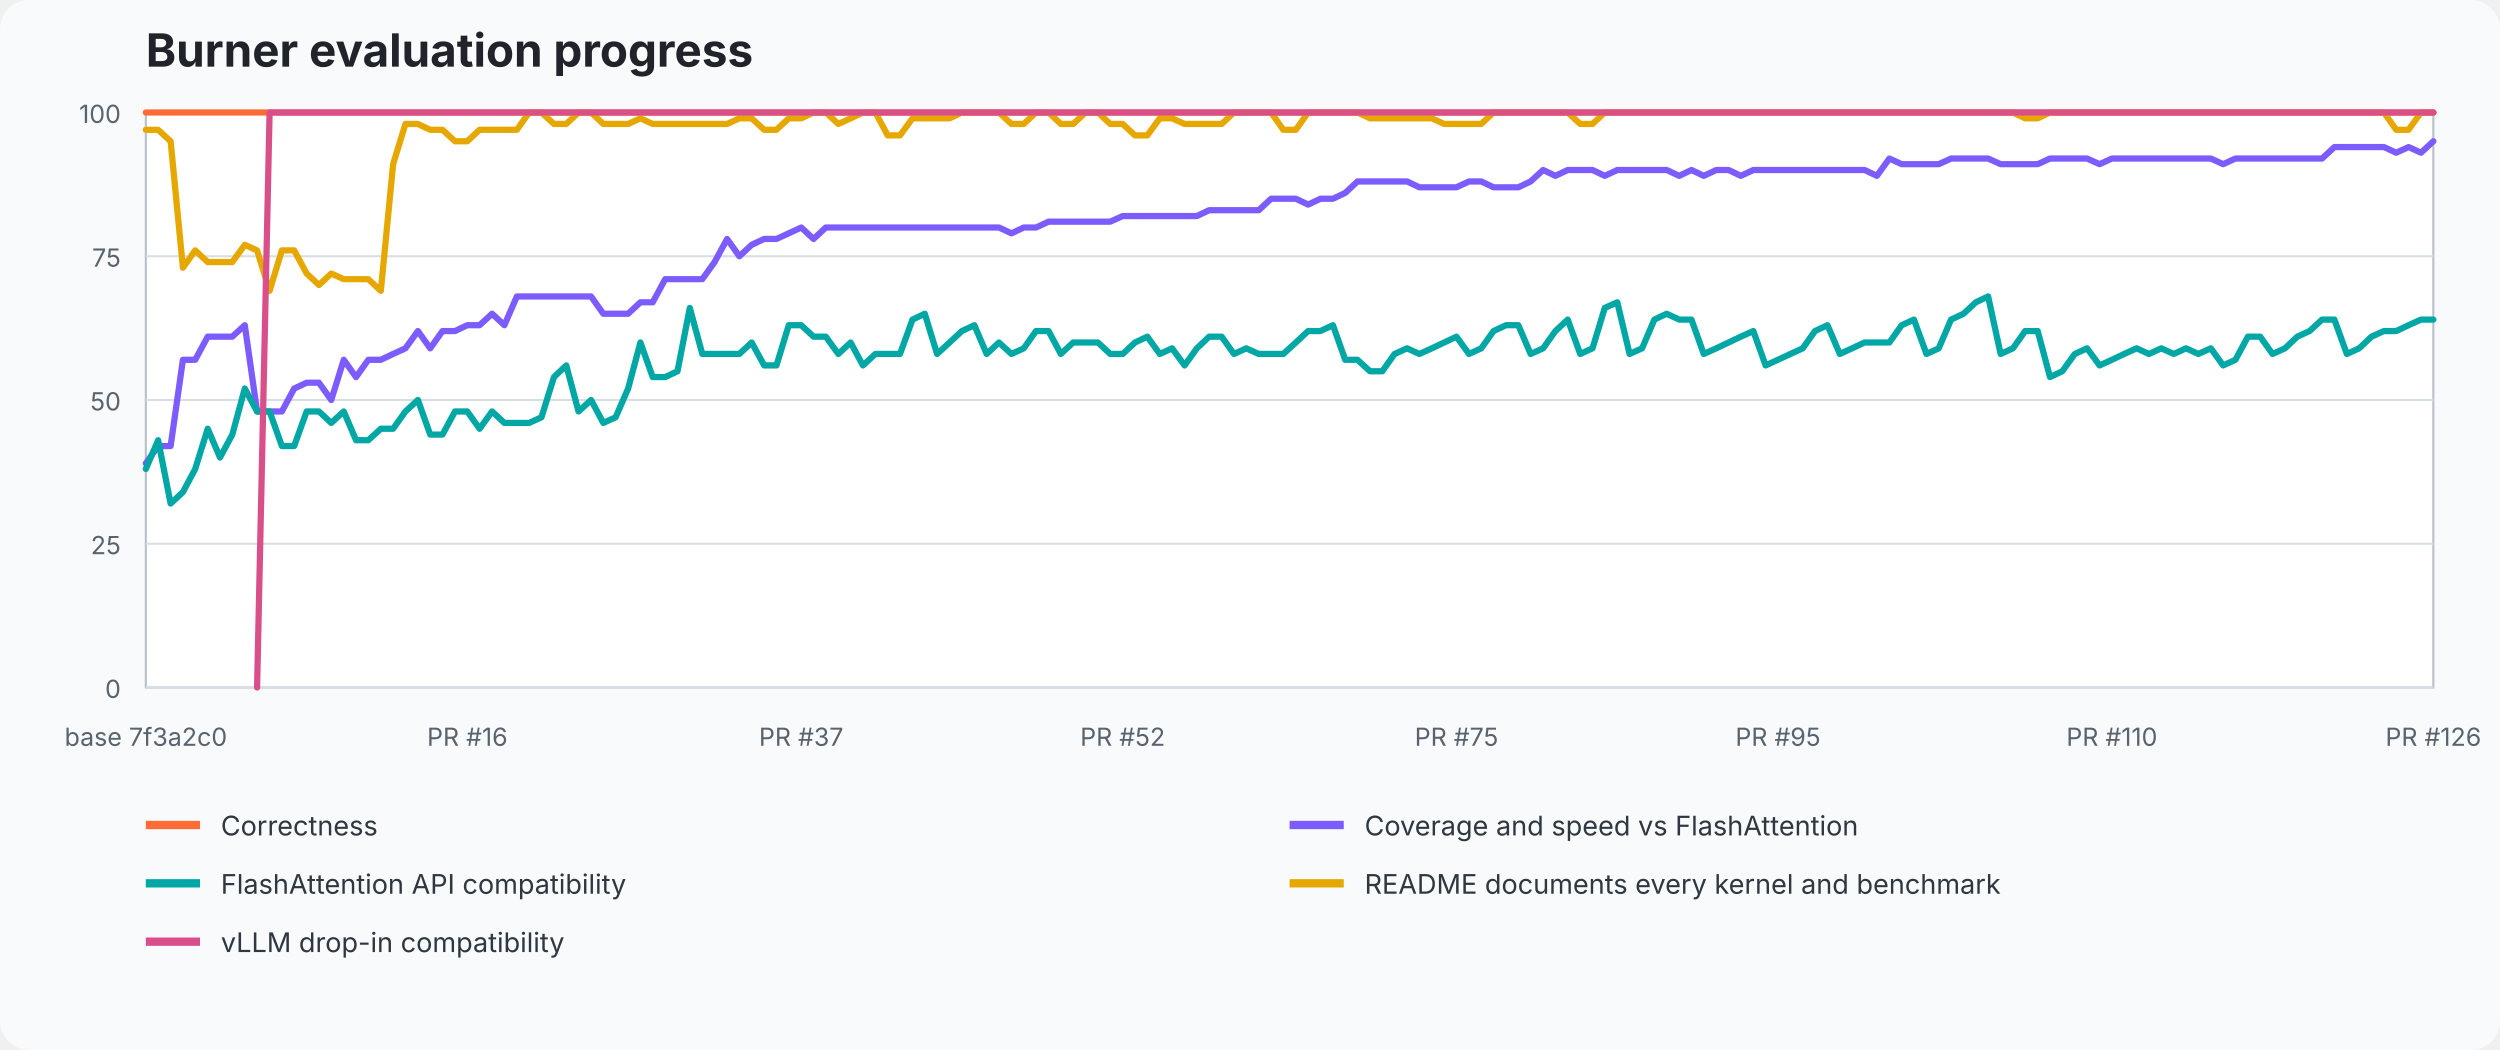
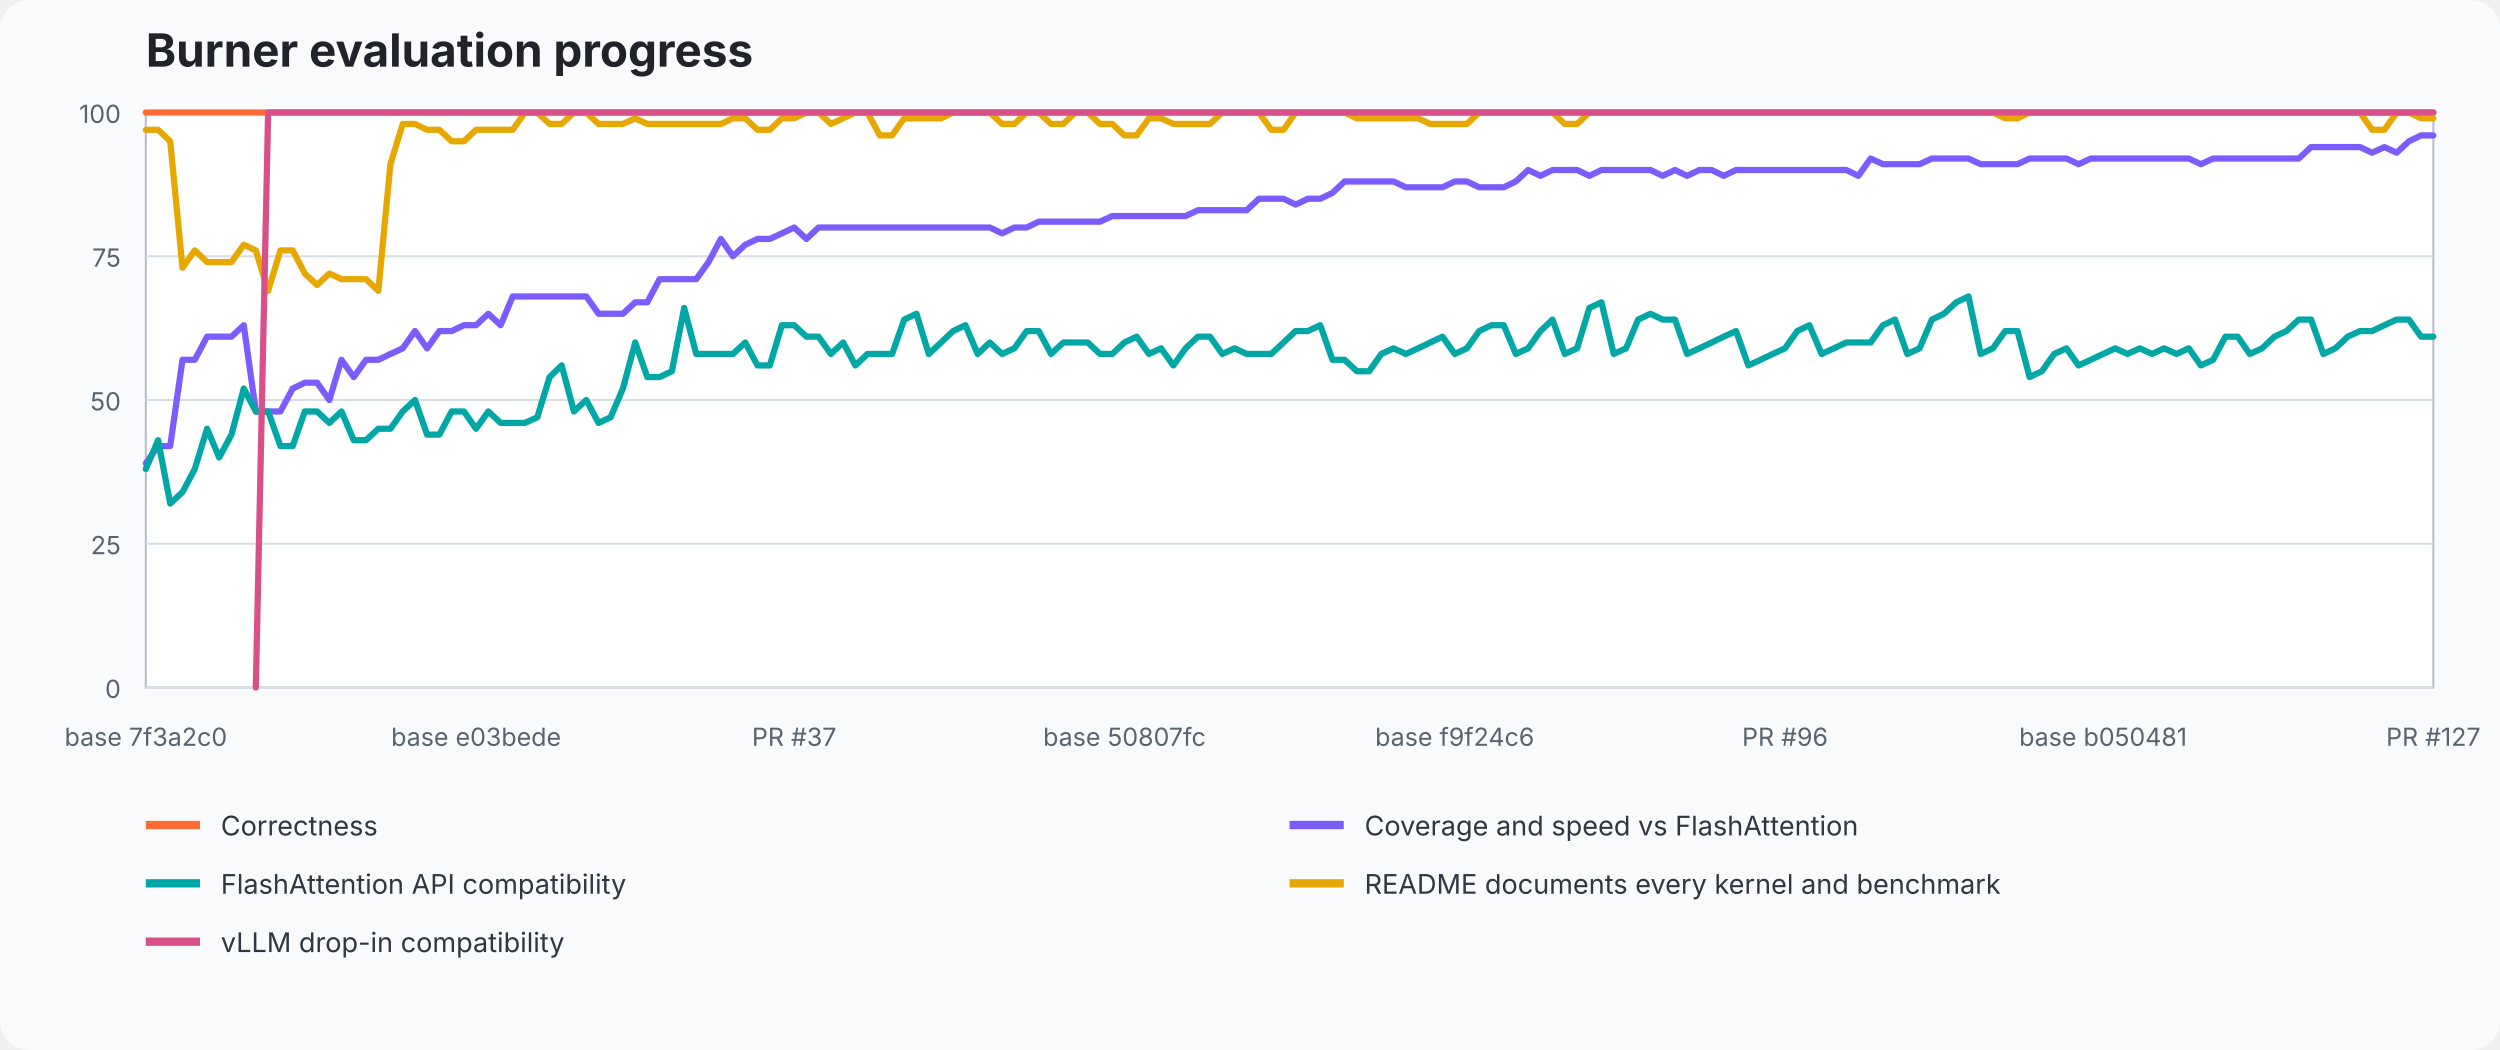
<svg xmlns="http://www.w3.org/2000/svg" width="1200" height="504" viewBox="0 0 1200 504" role="img" aria-labelledby="title desc">
  <style>text{font-family:ui-sans-serif,system-ui,-apple-system,BlinkMacSystemFont,"Segoe UI",sans-serif}.title{font-size:22px;font-weight:700;fill:#20242a}.axis{font-size:12px;fill:#59636e}.legend{font-size:13px;fill:#2f3740}.grid{stroke:#d8dee5;stroke-width:1}.plot{fill:#fff;stroke:#b7c0ca}</style>
  <rect width="100%" height="100%" fill="#f8fafc" rx="14" />
  <text x="70" y="32" class="title">Burner evaluation progress</text>
  <rect x="70" y="54" width="1098" height="276" class="plot" />
  <line x1="70" y1="330" x2="1168" y2="330" class="grid" />
  <text x="58" y="335" text-anchor="end" class="axis">0</text>
  <line x1="70" y1="261" x2="1168" y2="261" class="grid" />
  <text x="58" y="266" text-anchor="end" class="axis">25</text>
  <line x1="70" y1="192" x2="1168" y2="192" class="grid" />
  <text x="58" y="197" text-anchor="end" class="axis">50</text>
  <line x1="70" y1="123" x2="1168" y2="123" class="grid" />
  <text x="58" y="128" text-anchor="end" class="axis">75</text>
  <line x1="70" y1="54" x2="1168" y2="54" class="grid" />
  <text x="58" y="59" text-anchor="end" class="axis">100</text>
-   <polyline points="70.0,54.0 75.9,54.0 81.9,54.0 87.8,54.0 93.7,54.0 99.7,54.0 105.6,54.0 111.5,54.0 117.5,54.0 123.4,54.0 129.4,54.0 135.3,54.0 141.2,54.0 147.2,54.0 153.1,54.0 159.0,54.0 165.0,54.0 170.9,54.0 176.8,54.0 182.8,54.0 188.7,54.0 194.6,54.0 200.6,54.0 206.5,54.0 212.4,54.0 218.4,54.0 224.3,54.0 230.2,54.0 236.2,54.0 242.1,54.0 248.1,54.0 254.0,54.0 259.9,54.0 265.9,54.0 271.8,54.0 277.7,54.0 283.7,54.0 289.6,54.0 295.5,54.0 301.5,54.0 307.4,54.0 313.3,54.0 319.3,54.0 325.2,54.0 331.1,54.0 337.1,54.0 343.0,54.0 349.0,54.0 354.9,54.0 360.8,54.0 366.8,54.0 372.7,54.0 378.6,54.0 384.6,54.0 390.5,54.0 396.4,54.0 402.4,54.0 408.3,54.0 414.2,54.0 420.2,54.0 426.1,54.0 432.0,54.0 438.0,54.0 443.9,54.0 449.8,54.0 455.8,54.0 461.7,54.0 467.7,54.0 473.6,54.0 479.5,54.0 485.5,54.0 491.4,54.0 497.3,54.0 503.3,54.0 509.2,54.0 515.1,54.0 521.1,54.0 527.0,54.0 532.9,54.0 538.9,54.0 544.8,54.0 550.7,54.0 556.7,54.0 562.6,54.0 568.6,54.0 574.5,54.0 580.4,54.0 586.4,54.0 592.3,54.0 598.2,54.0 604.2,54.0 610.1,54.0 616.0,54.0 622.0,54.0 627.9,54.0 633.8,54.0 639.8,54.0 645.7,54.0 651.6,54.0 657.6,54.0 663.5,54.0 669.4,54.0 675.4,54.0 681.3,54.0 687.3,54.0 693.2,54.0 699.1,54.0 705.1,54.0 711.0,54.0 716.9,54.0 722.9,54.0 728.8,54.0 734.7,54.0 740.7,54.0 746.6,54.0 752.5,54.0 758.5,54.0 764.4,54.0 770.3,54.0 776.3,54.0 782.2,54.0 788.2,54.0 794.1,54.0 800.0,54.0 806.0,54.0 811.9,54.0 817.8,54.0 823.8,54.0 829.7,54.0 835.6,54.0 841.6,54.0 847.5,54.0 853.4,54.0 859.4,54.0 865.3,54.0 871.2,54.0 877.2,54.0 883.1,54.0 889.0,54.0 895.0,54.0 900.9,54.0 906.9,54.0 912.8,54.0 918.7,54.0 924.7,54.0 930.6,54.0 936.5,54.0 942.5,54.0 948.4,54.0 954.3,54.0 960.3,54.0 966.2,54.0 972.1,54.0 978.1,54.0 984.0,54.0 989.9,54.0 995.9,54.0 1001.8,54.0 1007.8,54.0 1013.7,54.0 1019.6,54.0 1025.6,54.0 1031.5,54.0 1037.4,54.0 1043.4,54.0 1049.3,54.0 1055.2,54.0 1061.2,54.0 1067.1,54.0 1073.0,54.0 1079.0,54.0 1084.9,54.0 1090.8,54.0 1096.8,54.0 1102.7,54.0 1108.6,54.0 1114.6,54.0 1120.5,54.0 1126.5,54.0 1132.4,54.0 1138.3,54.0 1144.3,54.0 1150.2,54.0 1156.1,54.0 1162.1,54.0 1168.0,54.0" fill="none" stroke="#ff6b35" stroke-width="3" stroke-linejoin="round" stroke-linecap="round" />
-   <polyline points="70.0,222.4 75.9,214.1 81.9,214.1 87.8,172.7 93.7,172.7 99.7,161.6 105.6,161.6 111.5,161.6 117.5,156.1 123.4,197.5 129.4,197.5 135.3,197.5 141.2,186.5 147.2,183.7 153.1,183.7 159.0,192.0 165.0,172.7 170.9,181.0 176.8,172.7 182.8,172.7 188.7,169.9 194.6,167.2 200.6,158.9 206.5,167.2 212.4,158.9 218.4,158.9 224.3,156.1 230.2,156.1 236.2,150.6 242.1,156.1 248.1,142.3 254.0,142.3 259.9,142.3 265.9,142.3 271.8,142.3 277.7,142.3 283.7,142.3 289.6,150.6 295.5,150.6 301.5,150.6 307.4,145.1 313.3,145.1 319.3,134.0 325.2,134.0 331.1,134.0 337.1,134.0 343.0,125.8 349.0,114.7 354.9,123.0 360.8,117.5 366.8,114.7 372.7,114.7 378.6,112.0 384.6,109.2 390.5,114.7 396.4,109.2 402.4,109.2 408.3,109.2 414.2,109.2 420.2,109.2 426.1,109.2 432.0,109.2 438.0,109.2 443.9,109.2 449.8,109.2 455.8,109.2 461.7,109.2 467.7,109.2 473.6,109.2 479.5,109.2 485.5,112.0 491.4,109.2 497.3,109.2 503.3,106.4 509.2,106.4 515.1,106.4 521.1,106.4 527.0,106.4 532.9,106.4 538.9,103.7 544.8,103.7 550.7,103.7 556.7,103.7 562.6,103.7 568.6,103.7 574.5,103.7 580.4,100.9 586.4,100.9 592.3,100.9 598.2,100.9 604.2,100.9 610.1,95.4 616.0,95.4 622.0,95.4 627.9,98.2 633.8,95.4 639.8,95.4 645.7,92.6 651.6,87.1 657.6,87.1 663.5,87.1 669.4,87.1 675.4,87.1 681.3,89.9 687.3,89.9 693.2,89.9 699.1,89.9 705.1,87.1 711.0,87.1 716.9,89.9 722.9,89.9 728.8,89.9 734.7,87.1 740.7,81.6 746.6,84.4 752.5,81.6 758.5,81.6 764.4,81.6 770.3,84.4 776.3,81.6 782.2,81.6 788.2,81.6 794.1,81.6 800.0,81.6 806.0,84.4 811.9,81.6 817.8,84.4 823.8,81.6 829.7,81.6 835.6,84.4 841.6,81.6 847.5,81.6 853.4,81.6 859.4,81.6 865.3,81.6 871.2,81.6 877.2,81.6 883.1,81.6 889.0,81.6 895.0,81.6 900.9,84.4 906.9,76.1 912.8,78.8 918.7,78.8 924.7,78.8 930.6,78.8 936.5,76.1 942.5,76.1 948.4,76.1 954.3,76.1 960.3,78.8 966.2,78.8 972.1,78.8 978.1,78.8 984.0,76.1 989.9,76.1 995.9,76.1 1001.8,76.1 1007.8,78.8 1013.7,76.1 1019.6,76.1 1025.6,76.1 1031.5,76.1 1037.4,76.1 1043.4,76.1 1049.3,76.1 1055.2,76.1 1061.2,76.1 1067.1,78.8 1073.0,76.1 1079.0,76.1 1084.9,76.1 1090.8,76.1 1096.8,76.1 1102.7,76.1 1108.6,76.1 1114.6,76.1 1120.5,70.6 1126.5,70.6 1132.4,70.6 1138.3,70.6 1144.3,70.6 1150.2,73.3 1156.1,70.6 1162.1,73.3 1168.0,67.8" fill="none" stroke="#7c5cff" stroke-width="3" stroke-linejoin="round" stroke-linecap="round" />
-   <polyline points="70.0,225.1 75.9,211.3 81.9,241.7 87.8,236.2 93.7,225.1 99.7,205.8 105.6,219.6 111.5,208.6 117.5,186.5 123.4,197.5 129.4,197.5 135.3,214.1 141.2,214.1 147.2,197.5 153.1,197.5 159.0,203.0 165.0,197.5 170.9,211.3 176.8,211.3 182.8,205.8 188.7,205.8 194.6,197.5 200.6,192.0 206.5,208.6 212.4,208.6 218.4,197.5 224.3,197.5 230.2,205.8 236.2,197.5 242.1,203.0 248.1,203.0 254.0,203.0 259.9,200.3 265.9,181.0 271.8,175.4 277.7,197.5 283.7,192.0 289.6,203.0 295.5,200.3 301.5,186.5 307.4,164.4 313.3,181.0 319.3,181.0 325.2,178.2 331.1,147.8 337.1,169.9 343.0,169.9 349.0,169.9 354.9,169.9 360.8,164.4 366.8,175.4 372.7,175.4 378.6,156.1 384.6,156.1 390.5,161.6 396.4,161.6 402.4,169.9 408.3,164.4 414.2,175.4 420.2,169.9 426.1,169.9 432.0,169.9 438.0,153.4 443.9,150.6 449.8,169.9 455.8,164.4 461.7,158.9 467.7,156.1 473.6,169.9 479.5,164.4 485.5,169.9 491.4,167.2 497.3,158.9 503.3,158.9 509.2,169.9 515.1,164.4 521.1,164.4 527.0,164.4 532.9,169.9 538.9,169.9 544.8,164.4 550.7,161.6 556.7,169.9 562.6,167.2 568.6,175.4 574.5,167.2 580.4,161.6 586.4,161.6 592.3,169.9 598.2,167.2 604.2,169.9 610.1,169.9 616.0,169.9 622.0,164.4 627.9,158.9 633.8,158.9 639.8,156.1 645.7,172.7 651.6,172.7 657.6,178.2 663.5,178.2 669.4,169.9 675.4,167.2 681.3,169.9 687.3,167.2 693.2,164.4 699.1,161.6 705.1,169.9 711.0,167.2 716.9,158.9 722.9,156.1 728.8,156.1 734.7,169.9 740.7,167.2 746.6,158.9 752.5,153.4 758.5,169.9 764.4,167.2 770.3,147.8 776.3,145.1 782.2,169.9 788.2,167.2 794.1,153.4 800.0,150.6 806.0,153.4 811.9,153.4 817.8,169.9 823.8,167.2 829.7,164.4 835.6,161.6 841.6,158.9 847.5,175.4 853.4,172.7 859.4,169.9 865.3,167.2 871.2,158.9 877.2,156.1 883.1,169.9 889.0,167.2 895.0,164.4 900.9,164.4 906.9,164.4 912.8,156.1 918.7,153.4 924.7,169.9 930.6,167.2 936.5,153.4 942.5,150.6 948.4,145.1 954.3,142.3 960.3,169.9 966.2,167.2 972.1,158.9 978.1,158.9 984.0,181.0 989.9,178.2 995.9,169.9 1001.8,167.2 1007.8,175.4 1013.7,172.7 1019.6,169.9 1025.6,167.2 1031.5,169.9 1037.4,167.2 1043.4,169.9 1049.3,167.2 1055.2,169.9 1061.2,167.2 1067.1,175.4 1073.0,172.7 1079.0,161.6 1084.9,161.6 1090.8,169.9 1096.8,167.2 1102.7,161.6 1108.6,158.9 1114.6,153.4 1120.5,153.4 1126.5,169.9 1132.4,167.2 1138.3,161.6 1144.3,158.9 1150.2,158.9 1156.1,156.1 1162.1,153.4 1168.0,153.4" fill="none" stroke="#00a7a5" stroke-width="3" stroke-linejoin="round" stroke-linecap="round" />
-   <polyline points="70.0,62.3 75.9,62.3 81.9,67.8 87.8,128.5 93.7,120.2 99.7,125.8 105.6,125.8 111.5,125.8 117.5,117.5 123.4,120.2 129.4,139.6 135.3,120.2 141.2,120.2 147.2,131.3 153.1,136.8 159.0,131.3 165.0,134.0 170.9,134.0 176.8,134.0 182.8,139.6 188.7,78.8 194.6,59.5 200.6,59.5 206.5,62.3 212.4,62.3 218.4,67.8 224.3,67.8 230.2,62.3 236.2,62.3 242.1,62.3 248.1,62.3 254.0,54.0 259.9,54.0 265.9,59.5 271.8,59.5 277.7,54.0 283.7,54.0 289.6,59.5 295.5,59.5 301.5,59.5 307.4,56.8 313.3,59.5 319.3,59.5 325.2,59.5 331.1,59.5 337.1,59.5 343.0,59.5 349.0,59.5 354.9,56.8 360.8,56.8 366.8,62.3 372.7,62.3 378.6,56.8 384.6,56.8 390.5,54.0 396.4,54.0 402.4,59.5 408.3,56.8 414.2,54.0 420.2,54.0 426.1,65.0 432.0,65.0 438.0,56.8 443.9,56.8 449.8,56.8 455.8,56.8 461.7,54.0 467.7,54.0 473.6,54.0 479.5,54.0 485.5,59.5 491.4,59.5 497.3,54.0 503.3,54.0 509.2,59.5 515.1,59.5 521.1,54.0 527.0,54.0 532.9,59.5 538.9,59.5 544.8,65.0 550.7,65.0 556.7,56.8 562.6,56.8 568.6,59.5 574.5,59.5 580.4,59.5 586.4,59.5 592.3,54.0 598.2,54.0 604.2,54.0 610.1,54.0 616.0,62.3 622.0,62.3 627.9,54.0 633.8,54.0 639.8,54.0 645.7,54.0 651.6,54.0 657.6,56.8 663.5,56.8 669.4,56.8 675.4,56.8 681.3,56.8 687.3,56.8 693.2,59.5 699.1,59.5 705.1,59.5 711.0,59.5 716.9,54.0 722.9,54.0 728.8,54.0 734.7,54.0 740.7,54.0 746.6,54.0 752.5,54.0 758.5,59.5 764.4,59.5 770.3,54.0 776.3,54.0 782.2,54.0 788.2,54.0 794.1,54.0 800.0,54.0 806.0,54.0 811.9,54.0 817.8,54.0 823.8,54.0 829.7,54.0 835.6,54.0 841.6,54.0 847.5,54.0 853.4,54.0 859.4,54.0 865.3,54.0 871.2,54.0 877.2,54.0 883.1,54.0 889.0,54.0 895.0,54.0 900.9,54.0 906.9,54.0 912.8,54.0 918.7,54.0 924.7,54.0 930.6,54.0 936.5,54.0 942.5,54.0 948.4,54.0 954.3,54.0 960.3,54.0 966.2,54.0 972.1,56.8 978.1,56.8 984.0,54.0 989.9,54.0 995.9,54.0 1001.8,54.0 1007.8,54.0 1013.7,54.0 1019.6,54.0 1025.6,54.0 1031.5,54.0 1037.4,54.0 1043.4,54.0 1049.3,54.0 1055.2,54.0 1061.2,54.0 1067.1,54.0 1073.0,54.0 1079.0,54.0 1084.9,54.0 1090.8,54.0 1096.8,54.0 1102.7,54.0 1108.6,54.0 1114.6,54.0 1120.5,54.0 1126.5,54.0 1132.4,54.0 1138.3,54.0 1144.3,54.0 1150.2,62.3 1156.1,62.3 1162.1,54.0 1168.0,54.0" fill="none" stroke="#e6a700" stroke-width="3" stroke-linejoin="round" stroke-linecap="round" />
-   <polyline points="123.4,330.0 129.4,54.0 135.3,54.0 141.2,54.0 147.2,54.0 153.1,54.0 159.0,54.0 165.0,54.0 170.9,54.0 176.8,54.0 182.8,54.0 188.7,54.0 194.6,54.0 200.6,54.0 206.5,54.0 212.4,54.0 218.4,54.0 224.3,54.0 230.2,54.0 236.2,54.0 242.1,54.0 248.1,54.0 254.0,54.0 259.9,54.0 265.9,54.0 271.8,54.0 277.7,54.0 283.7,54.0 289.6,54.0 295.5,54.0 301.5,54.0 307.4,54.0 313.3,54.0 319.3,54.0 325.2,54.0 331.1,54.0 337.1,54.0 343.0,54.0 349.0,54.0 354.9,54.0 360.8,54.0 366.8,54.0 372.7,54.0 378.6,54.0 384.6,54.0 390.5,54.0 396.4,54.0 402.4,54.0 408.3,54.0 414.2,54.0 420.2,54.0 426.1,54.0 432.0,54.0 438.0,54.0 443.9,54.0 449.8,54.0 455.8,54.0 461.7,54.0 467.7,54.0 473.6,54.0 479.5,54.0 485.5,54.0 491.4,54.0 497.3,54.0 503.3,54.0 509.2,54.0 515.1,54.0 521.1,54.0 527.0,54.0 532.9,54.0 538.9,54.0 544.8,54.0 550.7,54.0 556.7,54.0 562.6,54.0 568.6,54.0 574.5,54.0 580.4,54.0 586.4,54.0 592.3,54.0 598.2,54.0 604.2,54.0 610.1,54.0 616.0,54.0 622.0,54.0 627.9,54.0 633.8,54.0 639.8,54.0 645.7,54.0 651.6,54.0 657.6,54.0 663.5,54.0 669.4,54.0 675.4,54.0 681.3,54.0 687.3,54.0 693.2,54.0 699.1,54.0 705.1,54.0 711.0,54.0 716.9,54.0 722.9,54.0 728.8,54.0 734.7,54.0 740.7,54.0 746.6,54.0 752.5,54.0 758.5,54.0 764.4,54.0 770.3,54.0 776.3,54.0 782.2,54.0 788.2,54.0 794.1,54.0 800.0,54.0 806.0,54.0 811.9,54.0 817.8,54.0 823.8,54.0 829.7,54.0 835.6,54.0 841.6,54.0 847.5,54.0 853.4,54.0 859.4,54.0 865.3,54.0 871.2,54.0 877.2,54.0 883.1,54.0 889.0,54.0 895.0,54.0 900.9,54.0 906.9,54.0 912.8,54.0 918.7,54.0 924.7,54.0 930.6,54.0 936.5,54.0 942.5,54.0 948.4,54.0 954.3,54.0 960.3,54.0 966.2,54.0 972.1,54.0 978.1,54.0 984.0,54.0 989.9,54.0 995.9,54.0 1001.8,54.0 1007.8,54.0 1013.7,54.0 1019.6,54.0 1025.6,54.0 1031.5,54.0 1037.4,54.0 1043.4,54.0 1049.3,54.0 1055.2,54.0 1061.2,54.0 1067.1,54.0 1073.0,54.0 1079.0,54.0 1084.9,54.0 1090.8,54.0 1096.8,54.0 1102.7,54.0 1108.6,54.0 1114.6,54.0 1120.5,54.0 1126.5,54.0 1132.4,54.0 1138.3,54.0 1144.3,54.0 1150.2,54.0 1156.1,54.0 1162.1,54.0 1168.0,54.0" fill="none" stroke="#d94f8a" stroke-width="3" stroke-linejoin="round" stroke-linecap="round" />
+   <polyline points="70.0,54.0 75.9,54.0 81.7,54.0 87.6,54.0 93.5,54.0 99.4,54.0 105.2,54.0 111.1,54.0 117.0,54.0 122.8,54.0 128.7,54.0 134.6,54.0 140.5,54.0 146.3,54.0 152.2,54.0 158.1,54.0 163.9,54.0 169.8,54.0 175.7,54.0 181.6,54.0 187.4,54.0 193.3,54.0 199.2,54.0 205.0,54.0 210.9,54.0 216.8,54.0 222.7,54.0 228.5,54.0 234.4,54.0 240.3,54.0 246.1,54.0 252.0,54.0 257.9,54.0 263.8,54.0 269.6,54.0 275.5,54.0 281.4,54.0 287.3,54.0 293.1,54.0 299.0,54.0 304.9,54.0 310.7,54.0 316.6,54.0 322.5,54.0 328.4,54.0 334.2,54.0 340.1,54.0 346.0,54.0 351.8,54.0 357.7,54.0 363.6,54.0 369.5,54.0 375.3,54.0 381.2,54.0 387.1,54.0 392.9,54.0 398.8,54.0 404.7,54.0 410.6,54.0 416.4,54.0 422.3,54.0 428.2,54.0 434.0,54.0 439.9,54.0 445.8,54.0 451.7,54.0 457.5,54.0 463.4,54.0 469.3,54.0 475.1,54.0 481.0,54.0 486.9,54.0 492.8,54.0 498.6,54.0 504.5,54.0 510.4,54.0 516.2,54.0 522.1,54.0 528.0,54.0 533.9,54.0 539.7,54.0 545.6,54.0 551.5,54.0 557.3,54.0 563.2,54.0 569.1,54.0 575.0,54.0 580.8,54.0 586.7,54.0 592.6,54.0 598.4,54.0 604.3,54.0 610.2,54.0 616.1,54.0 621.9,54.0 627.8,54.0 633.7,54.0 639.6,54.0 645.4,54.0 651.3,54.0 657.2,54.0 663.0,54.0 668.9,54.0 674.8,54.0 680.7,54.0 686.5,54.0 692.4,54.0 698.3,54.0 704.1,54.0 710.0,54.0 715.9,54.0 721.8,54.0 727.6,54.0 733.5,54.0 739.4,54.0 745.2,54.0 751.1,54.0 757.0,54.0 762.9,54.0 768.7,54.0 774.6,54.0 780.5,54.0 786.3,54.0 792.2,54.0 798.1,54.0 804.0,54.0 809.8,54.0 815.7,54.0 821.6,54.0 827.4,54.0 833.3,54.0 839.2,54.0 845.1,54.0 850.9,54.0 856.8,54.0 862.7,54.0 868.5,54.0 874.4,54.0 880.3,54.0 886.2,54.0 892.0,54.0 897.9,54.0 903.8,54.0 909.6,54.0 915.5,54.0 921.4,54.0 927.3,54.0 933.1,54.0 939.0,54.0 944.9,54.0 950.7,54.0 956.6,54.0 962.5,54.0 968.4,54.0 974.2,54.0 980.1,54.0 986.0,54.0 991.9,54.0 997.7,54.0 1003.6,54.0 1009.5,54.0 1015.3,54.0 1021.2,54.0 1027.1,54.0 1033.0,54.0 1038.8,54.0 1044.7,54.0 1050.6,54.0 1056.4,54.0 1062.3,54.0 1068.2,54.0 1074.1,54.0 1079.9,54.0 1085.8,54.0 1091.7,54.0 1097.5,54.0 1103.4,54.0 1109.3,54.0 1115.2,54.0 1121.0,54.0 1126.9,54.0 1132.8,54.0 1138.6,54.0 1144.5,54.0 1150.4,54.0 1156.3,54.0 1162.1,54.0 1168.0,54.0" fill="none" stroke="#ff6b35" stroke-width="3" stroke-linejoin="round" stroke-linecap="round" />
+   <polyline points="70.0,222.4 75.9,214.1 81.7,214.1 87.6,172.7 93.5,172.7 99.4,161.6 105.2,161.6 111.1,161.6 117.0,156.1 122.8,197.5 128.7,197.5 134.6,197.5 140.5,186.5 146.3,183.7 152.2,183.7 158.1,192.0 163.9,172.7 169.8,181.0 175.7,172.7 181.6,172.7 187.4,169.9 193.3,167.2 199.2,158.9 205.0,167.2 210.9,158.9 216.8,158.9 222.7,156.1 228.5,156.1 234.4,150.6 240.3,156.1 246.1,142.3 252.0,142.3 257.9,142.3 263.8,142.3 269.6,142.3 275.5,142.3 281.4,142.3 287.3,150.6 293.1,150.6 299.0,150.6 304.9,145.1 310.7,145.1 316.6,134.0 322.5,134.0 328.4,134.0 334.2,134.0 340.1,125.8 346.0,114.7 351.8,123.0 357.7,117.5 363.6,114.7 369.5,114.7 375.3,112.0 381.2,109.2 387.1,114.7 392.9,109.2 398.8,109.2 404.7,109.2 410.6,109.2 416.4,109.2 422.3,109.2 428.2,109.2 434.0,109.2 439.9,109.2 445.8,109.2 451.7,109.2 457.5,109.2 463.4,109.2 469.3,109.2 475.1,109.2 481.0,112.0 486.9,109.2 492.8,109.2 498.6,106.4 504.5,106.4 510.4,106.4 516.2,106.4 522.1,106.4 528.0,106.4 533.9,103.7 539.7,103.7 545.6,103.7 551.5,103.7 557.3,103.7 563.2,103.7 569.1,103.7 575.0,100.9 580.8,100.9 586.7,100.9 592.6,100.9 598.4,100.9 604.3,95.4 610.2,95.4 616.1,95.4 621.9,98.2 627.8,95.4 633.7,95.4 639.6,92.6 645.4,87.1 651.3,87.1 657.2,87.1 663.0,87.1 668.9,87.1 674.8,89.9 680.7,89.9 686.5,89.9 692.4,89.9 698.3,87.1 704.1,87.1 710.0,89.9 715.9,89.9 721.8,89.9 727.6,87.1 733.5,81.6 739.4,84.4 745.2,81.6 751.1,81.6 757.0,81.6 762.9,84.4 768.7,81.6 774.6,81.6 780.5,81.6 786.3,81.6 792.2,81.6 798.1,84.4 804.0,81.6 809.8,84.4 815.7,81.6 821.6,81.6 827.4,84.4 833.3,81.6 839.2,81.6 845.1,81.6 850.9,81.6 856.8,81.6 862.7,81.6 868.5,81.6 874.4,81.6 880.3,81.6 886.2,81.6 892.0,84.4 897.9,76.1 903.8,78.8 909.6,78.8 915.5,78.8 921.4,78.8 927.3,76.1 933.1,76.1 939.0,76.1 944.9,76.1 950.7,78.8 956.6,78.8 962.5,78.8 968.4,78.8 974.2,76.1 980.1,76.1 986.0,76.1 991.9,76.1 997.7,78.8 1003.6,76.1 1009.5,76.1 1015.3,76.1 1021.2,76.1 1027.1,76.1 1033.0,76.1 1038.8,76.1 1044.7,76.1 1050.6,76.1 1056.4,78.8 1062.3,76.1 1068.2,76.1 1074.1,76.1 1079.9,76.1 1085.8,76.1 1091.7,76.1 1097.5,76.1 1103.4,76.1 1109.3,70.6 1115.2,70.6 1121.0,70.6 1126.9,70.6 1132.8,70.6 1138.6,73.3 1144.5,70.6 1150.4,73.3 1156.3,67.8 1162.1,65.0 1168.0,65.0" fill="none" stroke="#7c5cff" stroke-width="3" stroke-linejoin="round" stroke-linecap="round" />
+   <polyline points="70.0,225.1 75.9,211.3 81.7,241.7 87.6,236.2 93.5,225.1 99.4,205.8 105.2,219.6 111.1,208.6 117.0,186.5 122.8,197.5 128.7,197.5 134.6,214.1 140.5,214.1 146.3,197.5 152.2,197.5 158.1,203.0 163.9,197.5 169.8,211.3 175.7,211.3 181.6,205.8 187.4,205.8 193.3,197.5 199.2,192.0 205.0,208.6 210.9,208.6 216.8,197.5 222.7,197.5 228.5,205.8 234.4,197.5 240.3,203.0 246.1,203.0 252.0,203.0 257.9,200.3 263.8,181.0 269.6,175.4 275.5,197.5 281.4,192.0 287.3,203.0 293.1,200.3 299.0,186.5 304.9,164.4 310.7,181.0 316.6,181.0 322.5,178.2 328.4,147.8 334.2,169.9 340.1,169.9 346.0,169.9 351.8,169.9 357.7,164.4 363.6,175.4 369.5,175.4 375.3,156.1 381.2,156.1 387.1,161.6 392.9,161.6 398.8,169.9 404.7,164.4 410.6,175.4 416.4,169.9 422.3,169.9 428.2,169.9 434.0,153.4 439.9,150.6 445.8,169.9 451.7,164.4 457.5,158.9 463.4,156.1 469.3,169.9 475.1,164.4 481.0,169.9 486.9,167.2 492.8,158.9 498.6,158.9 504.5,169.9 510.4,164.4 516.2,164.4 522.1,164.4 528.0,169.9 533.9,169.9 539.7,164.4 545.6,161.6 551.5,169.9 557.3,167.2 563.2,175.4 569.1,167.2 575.0,161.6 580.8,161.6 586.7,169.9 592.6,167.2 598.4,169.9 604.3,169.9 610.2,169.9 616.1,164.4 621.9,158.9 627.8,158.9 633.7,156.1 639.6,172.7 645.4,172.7 651.3,178.2 657.2,178.2 663.0,169.9 668.9,167.2 674.8,169.9 680.7,167.2 686.5,164.4 692.4,161.6 698.3,169.9 704.1,167.2 710.0,158.9 715.9,156.1 721.8,156.1 727.6,169.9 733.5,167.2 739.4,158.9 745.2,153.4 751.1,169.9 757.0,167.2 762.9,147.8 768.7,145.1 774.6,169.9 780.5,167.2 786.3,153.4 792.2,150.6 798.1,153.4 804.0,153.4 809.8,169.9 815.7,167.2 821.6,164.4 827.4,161.6 833.3,158.9 839.2,175.4 845.1,172.7 850.9,169.9 856.8,167.2 862.7,158.9 868.5,156.1 874.4,169.9 880.3,167.2 886.2,164.4 892.0,164.4 897.9,164.4 903.8,156.1 909.6,153.4 915.5,169.9 921.4,167.2 927.3,153.4 933.1,150.6 939.0,145.1 944.9,142.3 950.7,169.9 956.6,167.2 962.5,158.9 968.4,158.9 974.2,181.0 980.1,178.2 986.0,169.9 991.9,167.2 997.7,175.4 1003.6,172.7 1009.5,169.9 1015.3,167.2 1021.2,169.9 1027.1,167.2 1033.0,169.9 1038.8,167.2 1044.7,169.9 1050.6,167.2 1056.4,175.4 1062.3,172.7 1068.2,161.6 1074.1,161.6 1079.9,169.9 1085.8,167.2 1091.7,161.6 1097.5,158.9 1103.4,153.4 1109.3,153.4 1115.2,169.9 1121.0,167.2 1126.9,161.6 1132.8,158.9 1138.6,158.9 1144.5,156.1 1150.4,153.4 1156.3,153.4 1162.1,161.6 1168.0,161.6" fill="none" stroke="#00a7a5" stroke-width="3" stroke-linejoin="round" stroke-linecap="round" />
+   <polyline points="70.0,62.3 75.9,62.3 81.7,67.8 87.6,128.5 93.5,120.2 99.4,125.8 105.2,125.8 111.1,125.8 117.0,117.5 122.8,120.2 128.7,139.6 134.6,120.2 140.5,120.2 146.3,131.3 152.2,136.8 158.1,131.3 163.9,134.0 169.8,134.0 175.7,134.0 181.6,139.6 187.4,78.8 193.3,59.5 199.2,59.5 205.0,62.3 210.9,62.3 216.8,67.8 222.7,67.8 228.5,62.3 234.4,62.3 240.3,62.3 246.1,62.3 252.0,54.0 257.9,54.0 263.8,59.5 269.6,59.5 275.5,54.0 281.4,54.0 287.3,59.5 293.1,59.5 299.0,59.5 304.9,56.8 310.7,59.5 316.6,59.5 322.5,59.5 328.4,59.5 334.2,59.5 340.1,59.5 346.0,59.5 351.8,56.8 357.7,56.8 363.6,62.3 369.5,62.3 375.3,56.8 381.2,56.8 387.1,54.0 392.9,54.0 398.8,59.5 404.7,56.8 410.6,54.0 416.4,54.0 422.3,65.0 428.2,65.0 434.0,56.8 439.9,56.8 445.8,56.8 451.7,56.8 457.5,54.0 463.4,54.0 469.3,54.0 475.1,54.0 481.0,59.5 486.9,59.5 492.8,54.0 498.6,54.0 504.5,59.5 510.4,59.5 516.2,54.0 522.1,54.0 528.0,59.5 533.9,59.5 539.7,65.0 545.6,65.0 551.5,56.8 557.3,56.8 563.2,59.5 569.1,59.5 575.0,59.5 580.8,59.5 586.7,54.0 592.6,54.0 598.4,54.0 604.3,54.0 610.2,62.3 616.1,62.3 621.9,54.0 627.8,54.0 633.7,54.0 639.6,54.0 645.4,54.0 651.3,56.8 657.2,56.8 663.0,56.8 668.9,56.8 674.8,56.8 680.7,56.8 686.5,59.5 692.4,59.5 698.3,59.5 704.1,59.5 710.0,54.0 715.9,54.0 721.8,54.0 727.6,54.0 733.5,54.0 739.4,54.0 745.2,54.0 751.1,59.5 757.0,59.5 762.9,54.0 768.7,54.0 774.6,54.0 780.5,54.0 786.3,54.0 792.2,54.0 798.1,54.0 804.0,54.0 809.8,54.0 815.7,54.0 821.6,54.0 827.4,54.0 833.3,54.0 839.2,54.0 845.1,54.0 850.9,54.0 856.8,54.0 862.7,54.0 868.5,54.0 874.4,54.0 880.3,54.0 886.2,54.0 892.0,54.0 897.9,54.0 903.8,54.0 909.6,54.0 915.5,54.0 921.4,54.0 927.3,54.0 933.1,54.0 939.0,54.0 944.9,54.0 950.7,54.0 956.6,54.0 962.5,56.8 968.4,56.8 974.2,54.0 980.1,54.0 986.0,54.0 991.9,54.0 997.7,54.0 1003.6,54.0 1009.5,54.0 1015.3,54.0 1021.2,54.0 1027.1,54.0 1033.0,54.0 1038.8,54.0 1044.7,54.0 1050.6,54.0 1056.4,54.0 1062.3,54.0 1068.2,54.0 1074.1,54.0 1079.9,54.0 1085.8,54.0 1091.7,54.0 1097.5,54.0 1103.4,54.0 1109.3,54.0 1115.2,54.0 1121.0,54.0 1126.9,54.0 1132.8,54.0 1138.6,62.3 1144.5,62.3 1150.4,54.0 1156.3,54.0 1162.1,56.8 1168.0,56.8" fill="none" stroke="#e6a700" stroke-width="3" stroke-linejoin="round" stroke-linecap="round" />
+   <polyline points="122.8,330.0 128.7,54.0 134.6,54.0 140.5,54.0 146.3,54.0 152.2,54.0 158.1,54.0 163.9,54.0 169.8,54.0 175.7,54.0 181.6,54.0 187.4,54.0 193.3,54.0 199.2,54.0 205.0,54.0 210.9,54.0 216.8,54.0 222.7,54.0 228.5,54.0 234.4,54.0 240.3,54.0 246.1,54.0 252.0,54.0 257.9,54.0 263.8,54.0 269.6,54.0 275.5,54.0 281.4,54.0 287.3,54.0 293.1,54.0 299.0,54.0 304.9,54.0 310.7,54.0 316.6,54.0 322.5,54.0 328.4,54.0 334.2,54.0 340.1,54.0 346.0,54.0 351.8,54.0 357.7,54.0 363.6,54.0 369.5,54.0 375.3,54.0 381.2,54.0 387.1,54.0 392.9,54.0 398.8,54.0 404.7,54.0 410.6,54.0 416.4,54.0 422.3,54.0 428.2,54.0 434.0,54.0 439.9,54.0 445.8,54.0 451.7,54.0 457.5,54.0 463.4,54.0 469.3,54.0 475.1,54.0 481.0,54.0 486.9,54.0 492.8,54.0 498.6,54.0 504.5,54.0 510.4,54.0 516.2,54.0 522.1,54.0 528.0,54.0 533.9,54.0 539.7,54.0 545.6,54.0 551.5,54.0 557.3,54.0 563.2,54.0 569.1,54.0 575.0,54.0 580.8,54.0 586.7,54.0 592.6,54.0 598.4,54.0 604.3,54.0 610.2,54.0 616.1,54.0 621.9,54.0 627.8,54.0 633.7,54.0 639.6,54.0 645.4,54.0 651.3,54.0 657.2,54.0 663.0,54.0 668.9,54.0 674.8,54.0 680.7,54.0 686.5,54.0 692.4,54.0 698.3,54.0 704.1,54.0 710.0,54.0 715.9,54.0 721.8,54.0 727.6,54.0 733.5,54.0 739.4,54.0 745.2,54.0 751.1,54.0 757.0,54.0 762.9,54.0 768.7,54.0 774.6,54.0 780.5,54.0 786.3,54.0 792.2,54.0 798.1,54.0 804.0,54.0 809.8,54.0 815.7,54.0 821.6,54.0 827.4,54.0 833.3,54.0 839.2,54.0 845.1,54.0 850.9,54.0 856.8,54.0 862.7,54.0 868.5,54.0 874.4,54.0 880.3,54.0 886.2,54.0 892.0,54.0 897.9,54.0 903.8,54.0 909.6,54.0 915.5,54.0 921.4,54.0 927.3,54.0 933.1,54.0 939.0,54.0 944.9,54.0 950.7,54.0 956.6,54.0 962.5,54.0 968.4,54.0 974.2,54.0 980.1,54.0 986.0,54.0 991.9,54.0 997.7,54.0 1003.6,54.0 1009.5,54.0 1015.3,54.0 1021.2,54.0 1027.1,54.0 1033.0,54.0 1038.8,54.0 1044.7,54.0 1050.6,54.0 1056.4,54.0 1062.3,54.0 1068.2,54.0 1074.1,54.0 1079.9,54.0 1085.8,54.0 1091.7,54.0 1097.5,54.0 1103.4,54.0 1109.3,54.0 1115.2,54.0 1121.0,54.0 1126.9,54.0 1132.8,54.0 1138.6,54.0 1144.5,54.0 1150.4,54.0 1156.3,54.0 1162.1,54.0 1168.0,54.0" fill="none" stroke="#d94f8a" stroke-width="3" stroke-linejoin="round" stroke-linecap="round" />
  <text x="70" y="358" text-anchor="middle" class="axis">base 7f3a2c0</text>
-   <text x="224.314" y="358" text-anchor="middle" class="axis">PR #16</text>
-   <text x="384.562" y="358" text-anchor="middle" class="axis">PR #37</text>
-   <text x="538.876" y="358" text-anchor="middle" class="axis">PR #52</text>
-   <text x="699.124" y="358" text-anchor="middle" class="axis">PR #75</text>
-   <text x="853.438" y="358" text-anchor="middle" class="axis">PR #95</text>
-   <text x="1013.686" y="358" text-anchor="middle" class="axis">PR #110</text>
-   <text x="1168" y="358" text-anchor="middle" class="axis">PR #126</text>
+   <text x="228.535" y="358" text-anchor="middle" class="axis">base e03bede</text>
+   <text x="381.198" y="358" text-anchor="middle" class="axis">PR #37</text>
+   <text x="539.733" y="358" text-anchor="middle" class="axis">base 50807fc</text>
+   <text x="698.267" y="358" text-anchor="middle" class="axis">base f9f24c6</text>
+   <text x="856.802" y="358" text-anchor="middle" class="axis">PR #96</text>
+   <text x="1009.465" y="358" text-anchor="middle" class="axis">base b050481</text>
+   <text x="1168" y="358" text-anchor="middle" class="axis">PR #127</text>
  <line x1="70" y1="396" x2="96" y2="396" stroke="#ff6b35" stroke-width="4" />
  <text x="106" y="401" class="legend">Correctness</text>
  <line x1="619" y1="396" x2="645" y2="396" stroke="#7c5cff" stroke-width="4" />
  <text x="655" y="401" class="legend">Coverage and speed vs FlashAttention</text>
  <line x1="70" y1="424" x2="96" y2="424" stroke="#00a7a5" stroke-width="4" />
  <text x="106" y="429" class="legend">FlashAttention API compatibility</text>
  <line x1="619" y1="424" x2="645" y2="424" stroke="#e6a700" stroke-width="4" />
  <text x="655" y="429" class="legend">README documents every kernel and benchmark</text>
  <line x1="70" y1="452" x2="96" y2="452" stroke="#d94f8a" stroke-width="4" />
  <text x="106" y="457" class="legend">vLLM drop-in compatibility</text>
</svg>
